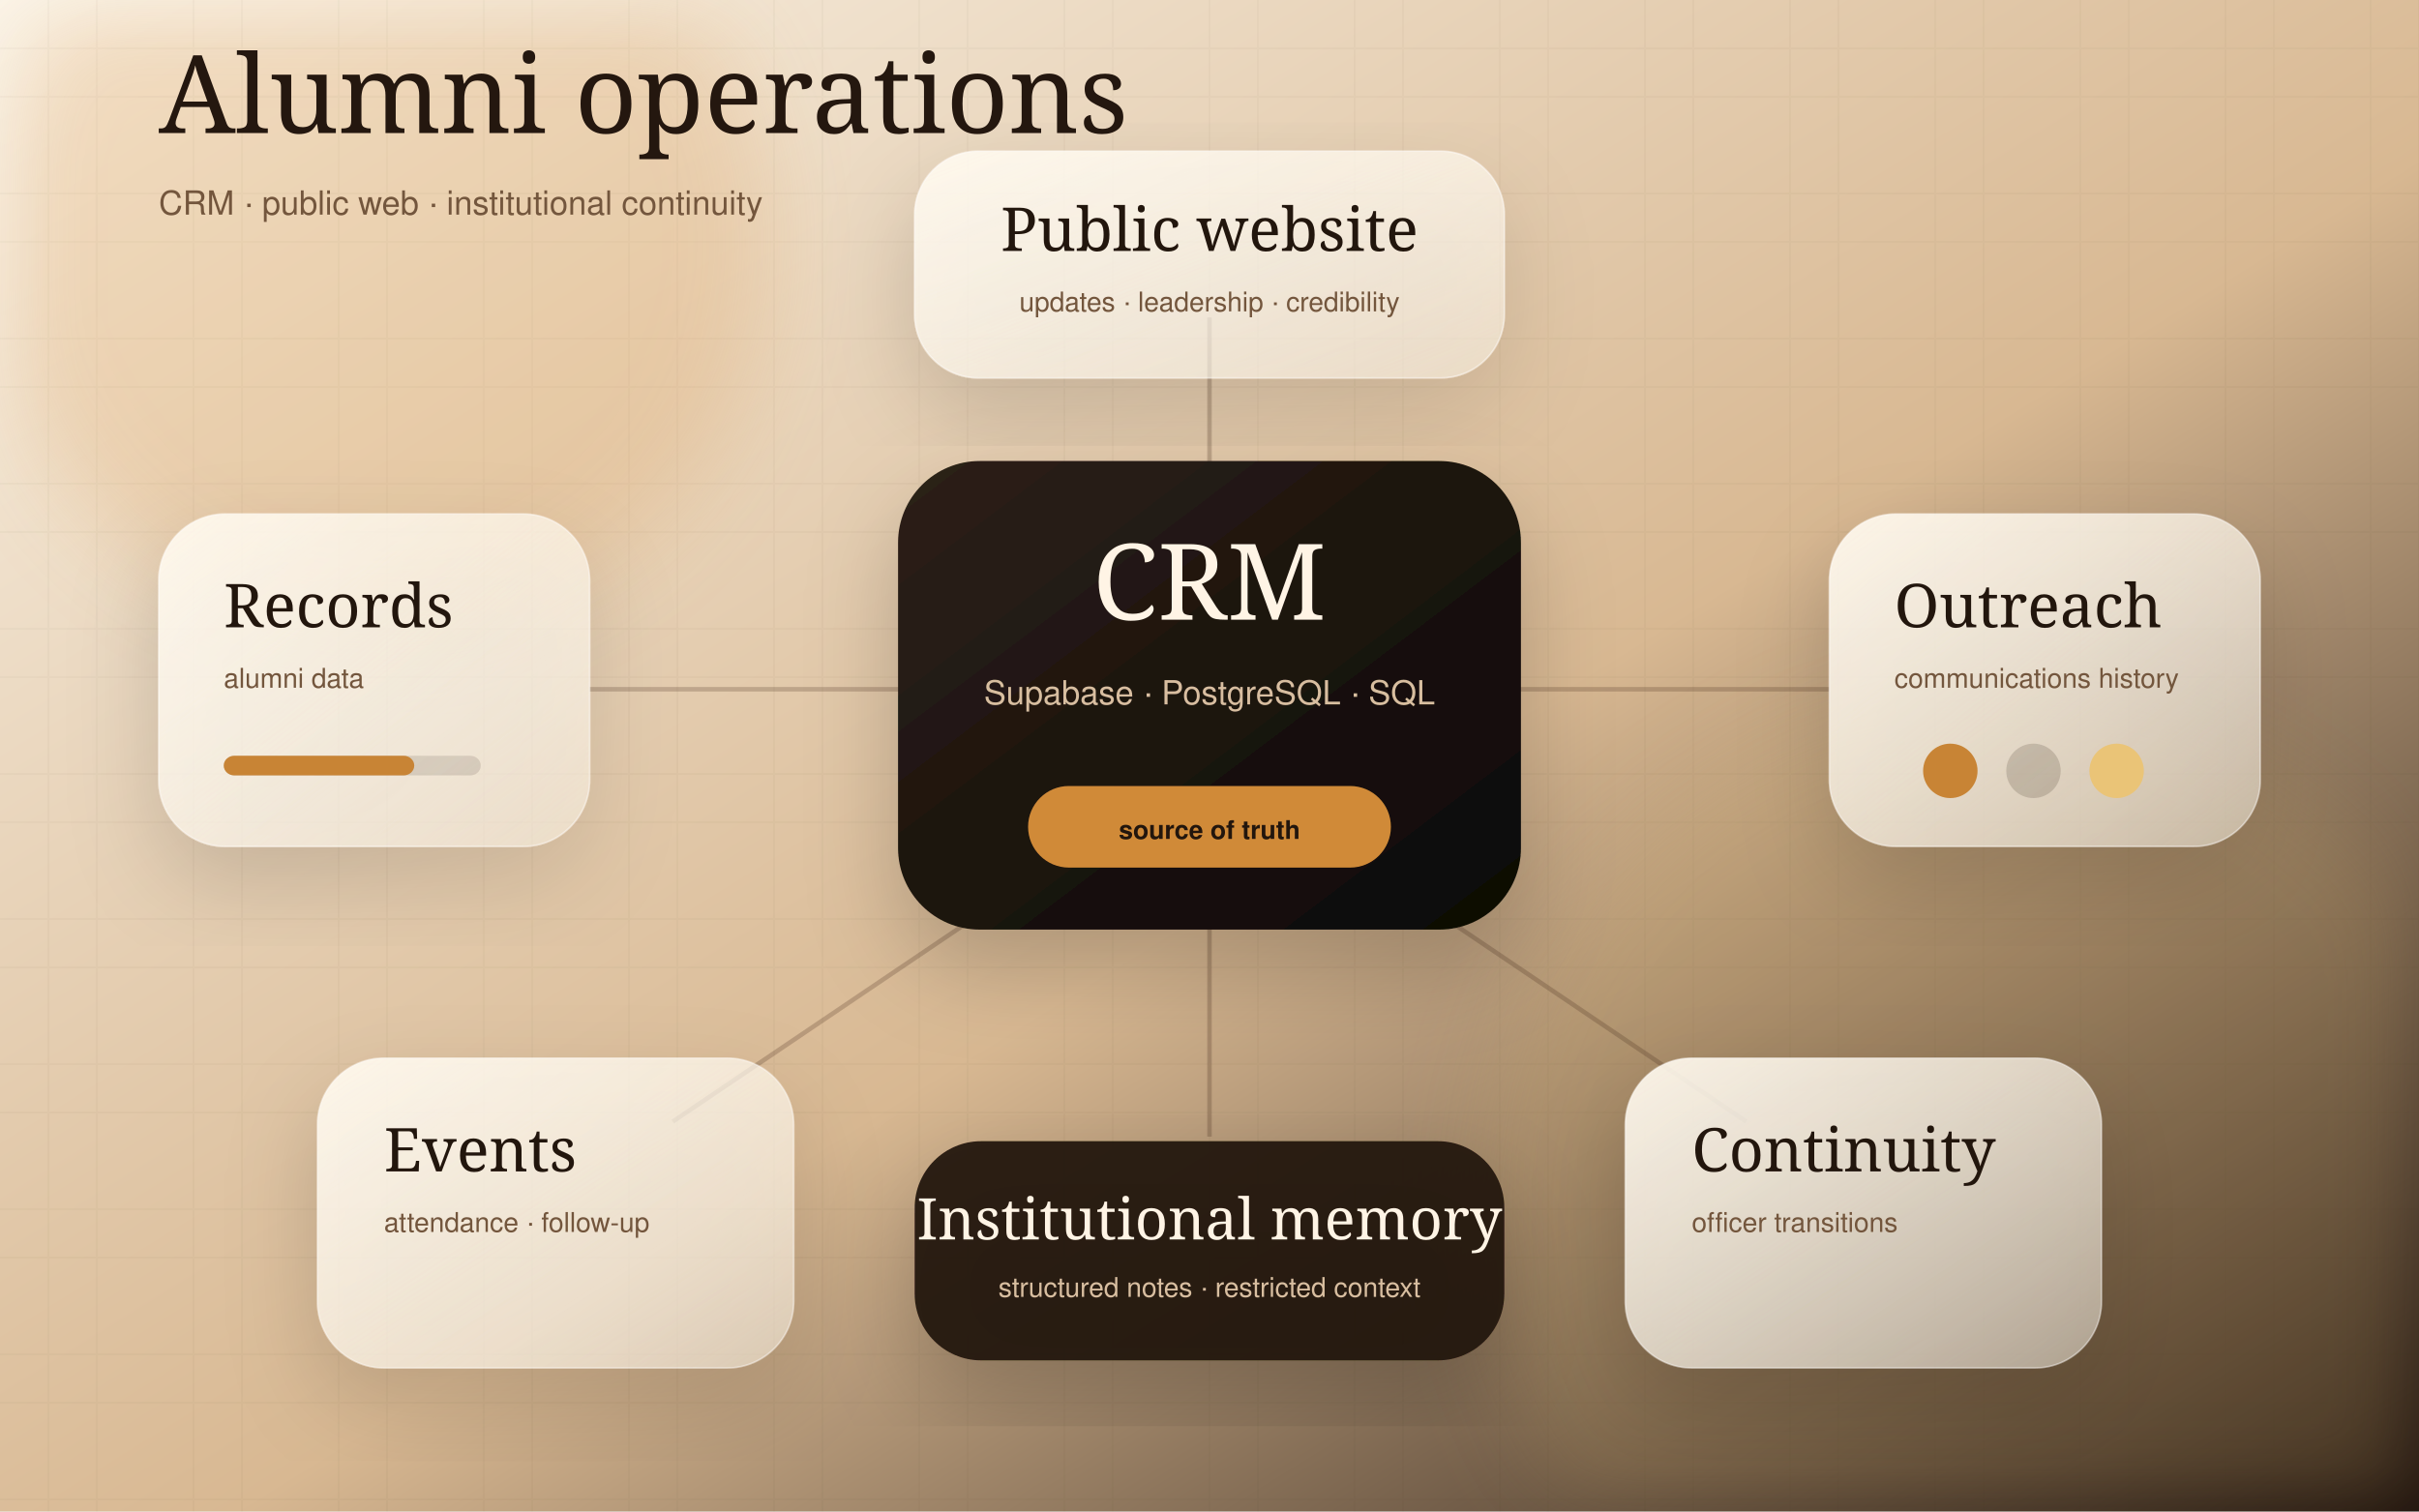
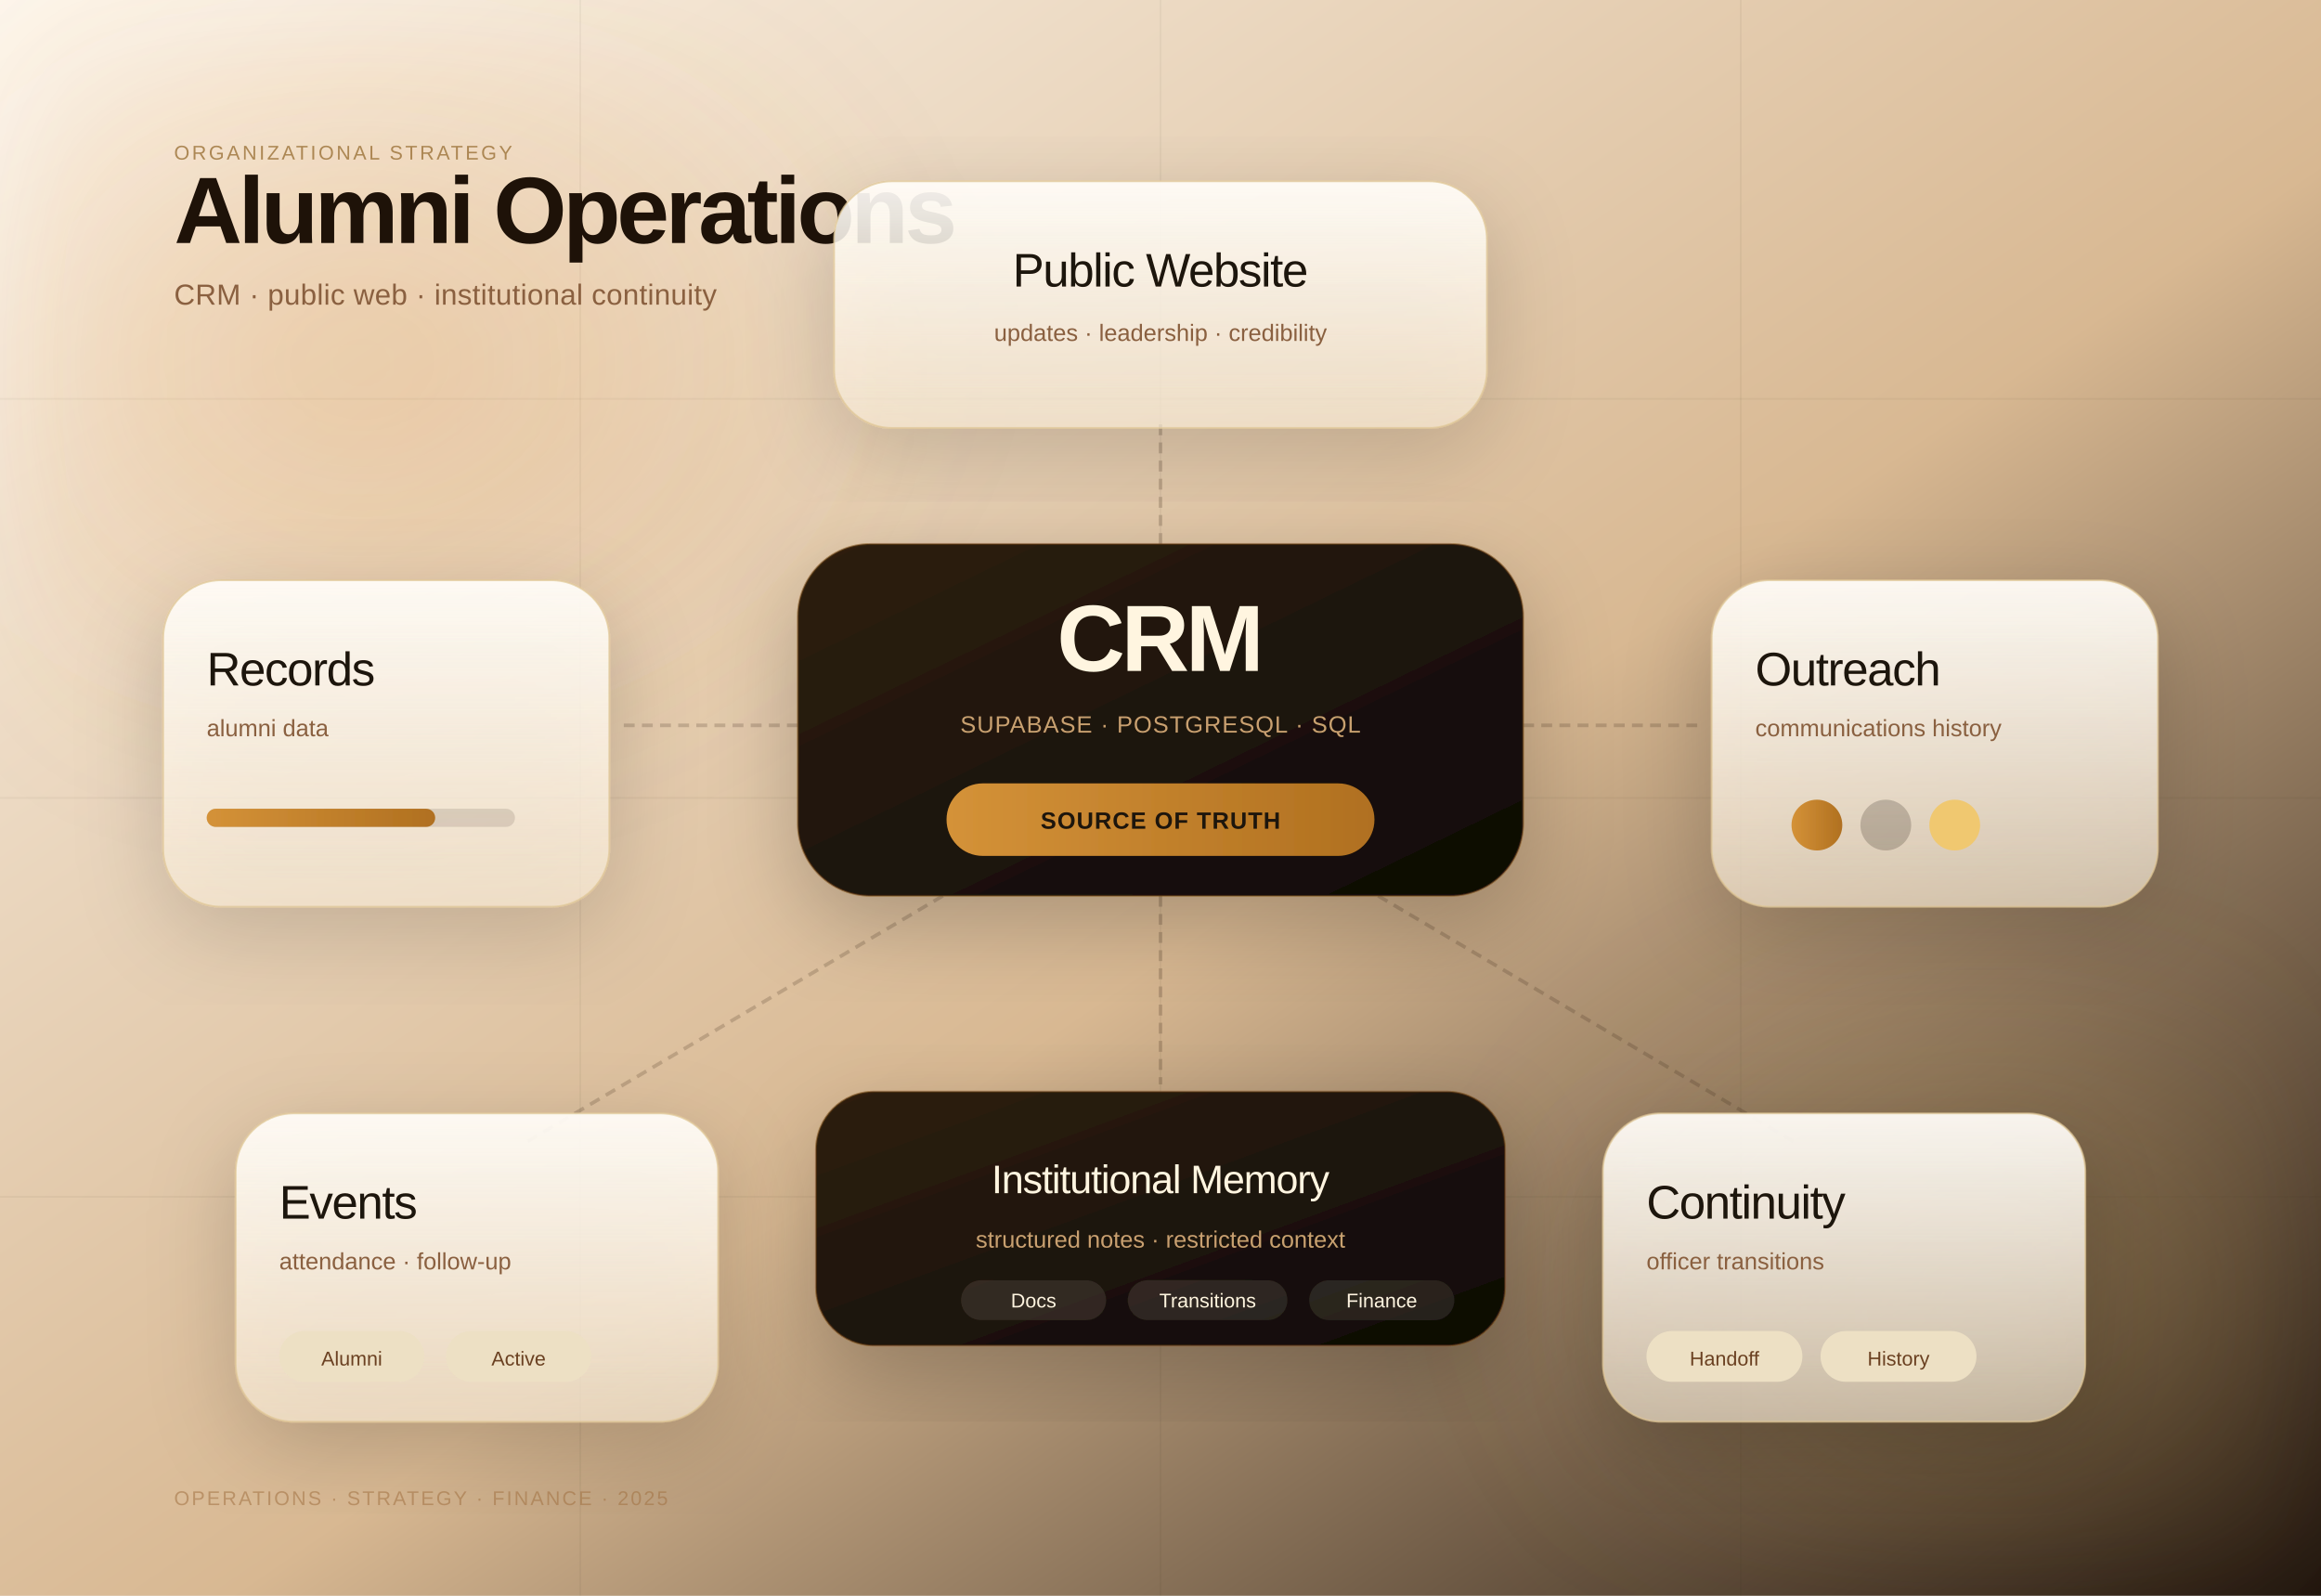
- <svg xmlns="http://www.w3.org/2000/svg" viewBox="0 0 1600 1000" role="img" aria-labelledby="title desc">
+ <svg xmlns="http://www.w3.org/2000/svg" viewBox="0 0 1280 880" role="img" aria-labelledby="otitle odesc">
  <defs>
-     <linearGradient id="bg" x1="0" x2="1" y1="0" y2="1">
-       <stop offset="0" stop-color="#fbf4e8" />
-       <stop offset="0.55" stop-color="#d8b892" />
-       <stop offset="1" stop-color="#21150e" />
+     <linearGradient id="bgG" x1="0" y1="0" x2="1" y2="1">
+       <stop offset="0%" stop-color="#fdf6ec" />
+       <stop offset="55%" stop-color="#d8b892" />
+       <stop offset="100%" stop-color="#1e130b" />
    </linearGradient>
-     <linearGradient id="card" x1="0" x2="1" y1="0" y2="1">
-       <stop offset="0" stop-color="#fffaf0" stop-opacity="0.92" />
-       <stop offset="1" stop-color="#fffaf0" stop-opacity="0.45" />
+     <linearGradient id="cardG" x1="0" y1="0" x2="0" y2="1">
+       <stop offset="0%" stop-color="#fffdf8" stop-opacity="0.94" />
+       <stop offset="100%" stop-color="#fdf0dc" stop-opacity="0.60" />
    </linearGradient>
-     <linearGradient id="dark" x1="0" x2="1" y1="0" y2="1">
-       <stop offset="0" stop-color="#2d2118" />
-       <stop offset="1" stop-color="#0b0705" />
+     <linearGradient id="darkCard" x1="0" y1="0" x2="1" y2="1">
+       <stop offset="0%" stop-color="#2e2010" />
+       <stop offset="100%" stop-color="#0d0805" />
    </linearGradient>
-     <filter id="shadow" x="-30%" y="-30%" width="160%" height="160%">
-       <feDropShadow dx="0" dy="26" stdDeviation="30" flood-color="#1a0f08" flood-opacity="0.2" />
+     <linearGradient id="accentBtn" x1="0" y1="0" x2="1" y2="0">
+       <stop offset="0%" stop-color="#d49238" />
+       <stop offset="100%" stop-color="#b07020" />
+     </linearGradient>
+     <radialGradient id="glow1" cx="50%" cy="50%" r="50%">
+       <stop offset="0%" stop-color="#d89040" stop-opacity="0.28" />
+       <stop offset="100%" stop-color="#d89040" stop-opacity="0" />
+     </radialGradient>
+     <radialGradient id="glow2" cx="50%" cy="50%" r="50%">
+       <stop offset="0%" stop-color="#f0c870" stop-opacity="0.22" />
+       <stop offset="100%" stop-color="#f0c870" stop-opacity="0" />
+     </radialGradient>
+     <filter id="fShadow" x="-30%" y="-30%" width="160%" height="160%">
+       <feDropShadow dx="0" dy="16" stdDeviation="24" flood-color="#1a0f06" flood-opacity="0.22" />
    </filter>
-     <filter id="soft">
-       <feGaussianBlur stdDeviation="30" />
+     <filter id="fGlow" x="-80%" y="-80%" width="260%" height="260%">
+       <feGaussianBlur stdDeviation="40" />
    </filter>
-     <pattern id="paper" width="96" height="96" patternUnits="userSpaceOnUse">
-       <path d="M0 32h96M0 64h96M32 0v96M64 0v96" stroke="#2a1a10" stroke-opacity="0.045" />
-     </pattern>
  </defs>
-   <rect width="1600" height="1000" fill="url(#bg)" />
-   <rect width="1600" height="1000" fill="url(#paper)" opacity="0.75" />
-   <circle cx="250" cy="160" r="260" fill="#d38a39" opacity="0.2" filter="url(#soft)" />
-   <circle cx="1320" cy="800" r="340" fill="#f0c77a" opacity="0.16" filter="url(#soft)" />
-   <g transform="translate(105 88)">
-     <text x="0" y="0" fill="#24170f" font-family="Instrument Serif, Georgia, serif" font-size="72">Alumni operations</text>
-     <text x="0" y="54" fill="#73563d" font-family="Raleway, Helvetica, Arial, sans-serif" font-size="22">CRM · public web · institutional continuity</text>
+   <rect width="1280" height="880" fill="url(#bgG)" />
+   <g stroke="#2a1a10" stroke-opacity="0.045" stroke-width="1">
+     <line x1="0" y1="220" x2="1280" y2="220" />
+     <line x1="0" y1="440" x2="1280" y2="440" />
+     <line x1="0" y1="660" x2="1280" y2="660" />
+     <line x1="320" y1="0" x2="320" y2="880" />
+     <line x1="640" y1="0" x2="640" y2="880" />
+     <line x1="960" y1="0" x2="960" y2="880" />
  </g>
-   <g stroke="#3b2415" stroke-width="3" stroke-opacity="0.22" fill="none">
-     <path d="M800 310V210" />
-     <path d="M800 610v142" />
-     <path d="M610 456H390" />
-     <path d="M990 456h220" />
-     <path d="M670 590L445 742" />
-     <path d="M930 590l225 152" />
+   <ellipse cx="200" cy="200" rx="320" ry="240" fill="url(#glow1)" filter="url(#fGlow)" />
+   <ellipse cx="1100" cy="720" rx="300" ry="220" fill="url(#glow2)" filter="url(#fGlow)" />
+   <text x="96" y="88" font-family="'SF Pro Display','Helvetica Neue',Arial,sans-serif" font-size="11" font-weight="500" letter-spacing="0.12em" fill="#a07840" opacity="0.85">ORGANIZATIONAL STRATEGY</text>
+   <text x="96" y="134" font-family="'SF Pro Display','Helvetica Neue',Arial,sans-serif" font-size="52" font-weight="600" fill="#1e1208" letter-spacing="-0.04em">Alumni Operations</text>
+   <text x="96" y="168" font-family="'SF Pro Text','Helvetica Neue',Arial,sans-serif" font-size="16" fill="#8a6040" letter-spacing="0.01em">CRM · public web · institutional continuity</text>
+   <g stroke="#3b2415" stroke-width="2" stroke-opacity="0.20" fill="none" stroke-dasharray="6 4">
+     <line x1="640" y1="310" x2="640" y2="230" />
+     <line x1="640" y1="494" x2="640" y2="598" />
+     <line x1="480" y1="400" x2="340" y2="400" />
+     <line x1="800" y1="400" x2="940" y2="400" />
+     <line x1="520" y1="494" x2="290" y2="630" />
+     <line x1="760" y1="494" x2="990" y2="630" />
  </g>
-   <g filter="url(#shadow)">
-     <rect x="594" y="305" width="412" height="310" rx="54" fill="url(#dark)" />
-     <text x="800" y="410" text-anchor="middle" fill="#fff4e5" font-family="Instrument Serif, Georgia, serif" font-size="70">CRM</text>
-     <text x="800" y="466" text-anchor="middle" fill="#d8bea0" font-family="Raleway, Helvetica, Arial, sans-serif" font-size="22">Supabase · PostgreSQL · SQL</text>
-     <rect x="680" y="520" width="240" height="54" rx="27" fill="#d08a38" />
-     <text x="800" y="555" text-anchor="middle" fill="#21150e" font-family="Raleway, Helvetica, Arial, sans-serif" font-size="17" font-weight="700">source of truth</text>
+   <g filter="url(#fShadow)">
+     <rect x="440" y="300" width="400" height="194" rx="40" fill="url(#darkCard)" />
+     <rect x="440" y="300" width="400" height="194" rx="40" fill="none" stroke="#6a3e10" stroke-opacity="0.5" stroke-width="1" />
+     <text x="640" y="370" text-anchor="middle" font-family="'SF Pro Display','Helvetica Neue',Arial,sans-serif" font-size="52" font-weight="600" fill="#fff5e0" letter-spacing="-0.04em">CRM</text>
+     <text x="640" y="404" text-anchor="middle" font-family="'SF Pro Text','Helvetica Neue',Arial,sans-serif" font-size="13" fill="#c8a070" letter-spacing="0.04em">SUPABASE · POSTGRESQL · SQL</text>
+     <rect x="522" y="432" width="236" height="40" rx="20" fill="url(#accentBtn)" />
+     <text x="640" y="457" text-anchor="middle" font-family="'SF Pro Text','Helvetica Neue',Arial,sans-serif" font-size="13" font-weight="600" fill="#1e1208" letter-spacing="0.04em">SOURCE OF TRUTH</text>
  </g>
-   <g filter="url(#shadow)">
-     <rect x="605" y="100" width="390" height="150" rx="42" fill="url(#card)" stroke="#fff" stroke-opacity="0.5" />
-     <text x="800" y="166" text-anchor="middle" fill="#24170f" font-family="Instrument Serif, Georgia, serif" font-size="40">Public website</text>
-     <text x="800" y="206" text-anchor="middle" fill="#73563d" font-family="Raleway, Helvetica, Arial, sans-serif" font-size="18">updates · leadership · credibility</text>
+   <g filter="url(#fShadow)">
+     <rect x="460" y="100" width="360" height="136" rx="32" fill="url(#cardG)" />
+     <rect x="460" y="100" width="360" height="136" rx="32" fill="none" stroke="#e0c898" stroke-opacity="0.7" stroke-width="1" />
+     <text x="640" y="158" text-anchor="middle" font-family="'SF Pro Display','Helvetica Neue',Arial,sans-serif" font-size="26" font-weight="500" fill="#1e1208" letter-spacing="-0.025em">Public Website</text>
+     <text x="640" y="188" text-anchor="middle" font-family="'SF Pro Text','Helvetica Neue',Arial,sans-serif" font-size="13" fill="#8a6040">updates · leadership · credibility</text>
  </g>
-   <g filter="url(#shadow)">
-     <rect x="105" y="340" width="285" height="220" rx="44" fill="url(#card)" stroke="#fff" stroke-opacity="0.48" />
-     <text x="148" y="415" fill="#24170f" font-family="Instrument Serif, Georgia, serif" font-size="40">Records</text>
-     <text x="148" y="455" fill="#73563d" font-family="Raleway, Helvetica, Arial, sans-serif" font-size="18">alumni data</text>
-     <rect x="148" y="500" width="170" height="13" rx="7" fill="#24170f" opacity="0.12" />
-     <rect x="148" y="500" width="126" height="13" rx="7" fill="#c88435" />
+   <g filter="url(#fShadow)">
+     <rect x="90" y="320" width="246" height="180" rx="32" fill="url(#cardG)" />
+     <rect x="90" y="320" width="246" height="180" rx="32" fill="none" stroke="#e0c898" stroke-opacity="0.7" stroke-width="1" />
+     <text x="114" y="378" font-family="'SF Pro Display','Helvetica Neue',Arial,sans-serif" font-size="26" font-weight="500" fill="#1e1208" letter-spacing="-0.025em">Records</text>
+     <text x="114" y="406" font-family="'SF Pro Text','Helvetica Neue',Arial,sans-serif" font-size="13" fill="#8a6040">alumni data</text>
+     <rect x="114" y="446" width="170" height="10" rx="5" fill="#1e1208" opacity="0.12" />
+     <rect x="114" y="446" width="126" height="10" rx="5" fill="url(#accentBtn)" />
  </g>
-   <g filter="url(#shadow)">
-     <rect x="1210" y="340" width="285" height="220" rx="44" fill="url(#card)" stroke="#fff" stroke-opacity="0.48" />
-     <text x="1253" y="415" fill="#24170f" font-family="Instrument Serif, Georgia, serif" font-size="40">Outreach</text>
-     <text x="1253" y="455" fill="#73563d" font-family="Raleway, Helvetica, Arial, sans-serif" font-size="18">communications history</text>
-     <circle cx="1290" cy="510" r="18" fill="#c88435" />
-     <circle cx="1345" cy="510" r="18" fill="#24170f" opacity="0.16" />
-     <circle cx="1400" cy="510" r="18" fill="#eac477" />
+   <g filter="url(#fShadow)">
+     <rect x="944" y="320" width="246" height="180" rx="32" fill="url(#cardG)" />
+     <rect x="944" y="320" width="246" height="180" rx="32" fill="none" stroke="#e0c898" stroke-opacity="0.7" stroke-width="1" />
+     <text x="968" y="378" font-family="'SF Pro Display','Helvetica Neue',Arial,sans-serif" font-size="26" font-weight="500" fill="#1e1208" letter-spacing="-0.025em">Outreach</text>
+     <text x="968" y="406" font-family="'SF Pro Text','Helvetica Neue',Arial,sans-serif" font-size="13" fill="#8a6040">communications history</text>
+     <circle cx="1002" cy="455" r="14" fill="url(#accentBtn)" />
+     <circle cx="1040" cy="455" r="14" fill="#1e1208" opacity="0.20" />
+     <circle cx="1078" cy="455" r="14" fill="#f0c870" />
  </g>
-   <g filter="url(#shadow)">
-     <rect x="210" y="700" width="315" height="205" rx="44" fill="url(#card)" stroke="#fff" stroke-opacity="0.46" />
-     <text x="254" y="775" fill="#24170f" font-family="Instrument Serif, Georgia, serif" font-size="40">Events</text>
-     <text x="254" y="815" fill="#73563d" font-family="Raleway, Helvetica, Arial, sans-serif" font-size="18">attendance · follow-up</text>
+   <g filter="url(#fShadow)">
+     <rect x="130" y="614" width="266" height="170" rx="32" fill="url(#cardG)" />
+     <rect x="130" y="614" width="266" height="170" rx="32" fill="none" stroke="#e0c898" stroke-opacity="0.7" stroke-width="1" />
+     <text x="154" y="672" font-family="'SF Pro Display','Helvetica Neue',Arial,sans-serif" font-size="26" font-weight="500" fill="#1e1208" letter-spacing="-0.025em">Events</text>
+     <text x="154" y="700" font-family="'SF Pro Text','Helvetica Neue',Arial,sans-serif" font-size="13" fill="#8a6040">attendance · follow-up</text>
+     <rect x="154" y="734" width="80" height="28" rx="14" fill="#ede0c4" />
+     <text x="194" y="753" text-anchor="middle" font-family="'SF Pro Text','Helvetica Neue',Arial,sans-serif" font-size="11" font-weight="500" fill="#6a4020">Alumni</text>
+     <rect x="246" y="734" width="80" height="28" rx="14" fill="#ede0c4" />
+     <text x="286" y="753" text-anchor="middle" font-family="'SF Pro Text','Helvetica Neue',Arial,sans-serif" font-size="11" font-weight="500" fill="#6a4020">Active</text>
  </g>
-   <g filter="url(#shadow)">
-     <rect x="1075" y="700" width="315" height="205" rx="44" fill="url(#card)" stroke="#fff" stroke-opacity="0.46" />
-     <text x="1119" y="775" fill="#24170f" font-family="Instrument Serif, Georgia, serif" font-size="40">Continuity</text>
-     <text x="1119" y="815" fill="#73563d" font-family="Raleway, Helvetica, Arial, sans-serif" font-size="18">officer transitions</text>
+   <g filter="url(#fShadow)">
+     <rect x="450" y="602" width="380" height="140" rx="32" fill="url(#darkCard)" />
+     <rect x="450" y="602" width="380" height="140" rx="32" fill="none" stroke="#6a3e10" stroke-opacity="0.5" stroke-width="1" />
+     <text x="640" y="658" text-anchor="middle" font-family="'SF Pro Display','Helvetica Neue',Arial,sans-serif" font-size="22" font-weight="500" fill="#fff5e0" letter-spacing="-0.025em">Institutional Memory</text>
+     <text x="640" y="688" text-anchor="middle" font-family="'SF Pro Text','Helvetica Neue',Arial,sans-serif" font-size="13" fill="#c8a070">structured notes · restricted context</text>
+     <rect x="530" y="706" width="80" height="22" rx="11" fill="#ffffff" fill-opacity="0.10" />
+     <text x="570" y="721" text-anchor="middle" font-family="'SF Pro Text','Helvetica Neue',Arial,sans-serif" font-size="11" fill="#fff5e0">Docs</text>
+     <rect x="622" y="706" width="88" height="22" rx="11" fill="#ffffff" fill-opacity="0.10" />
+     <text x="666" y="721" text-anchor="middle" font-family="'SF Pro Text','Helvetica Neue',Arial,sans-serif" font-size="11" fill="#fff5e0">Transitions</text>
+     <rect x="722" y="706" width="80" height="22" rx="11" fill="#ffffff" fill-opacity="0.10" />
+     <text x="762" y="721" text-anchor="middle" font-family="'SF Pro Text','Helvetica Neue',Arial,sans-serif" font-size="11" fill="#fff5e0">Finance</text>
  </g>
-   <g filter="url(#shadow)">
-     <rect x="605" y="755" width="390" height="145" rx="44" fill="#24170f" opacity="0.94" />
-     <text x="800" y="820" text-anchor="middle" fill="#fff4e5" font-family="Instrument Serif, Georgia, serif" font-size="38">Institutional memory</text>
-     <text x="800" y="858" text-anchor="middle" fill="#d8bea0" font-family="Raleway, Helvetica, Arial, sans-serif" font-size="18">structured notes · restricted context</text>
+   <g filter="url(#fShadow)">
+     <rect x="884" y="614" width="266" height="170" rx="32" fill="url(#cardG)" />
+     <rect x="884" y="614" width="266" height="170" rx="32" fill="none" stroke="#e0c898" stroke-opacity="0.7" stroke-width="1" />
+     <text x="908" y="672" font-family="'SF Pro Display','Helvetica Neue',Arial,sans-serif" font-size="26" font-weight="500" fill="#1e1208" letter-spacing="-0.025em">Continuity</text>
+     <text x="908" y="700" font-family="'SF Pro Text','Helvetica Neue',Arial,sans-serif" font-size="13" fill="#8a6040">officer transitions</text>
+     <rect x="908" y="734" width="86" height="28" rx="14" fill="#ede0c4" />
+     <text x="951" y="753" text-anchor="middle" font-family="'SF Pro Text','Helvetica Neue',Arial,sans-serif" font-size="11" font-weight="500" fill="#6a4020">Handoff</text>
+     <rect x="1004" y="734" width="86" height="28" rx="14" fill="#ede0c4" />
+     <text x="1047" y="753" text-anchor="middle" font-family="'SF Pro Text','Helvetica Neue',Arial,sans-serif" font-size="11" font-weight="500" fill="#6a4020">History</text>
  </g>
+   <text x="96" y="830" font-family="'SF Pro Text','Helvetica Neue',Arial,sans-serif" font-size="11" letter-spacing="0.10em" fill="#a07040" opacity="0.55">OPERATIONS · STRATEGY · FINANCE · 2025</text>
</svg>
